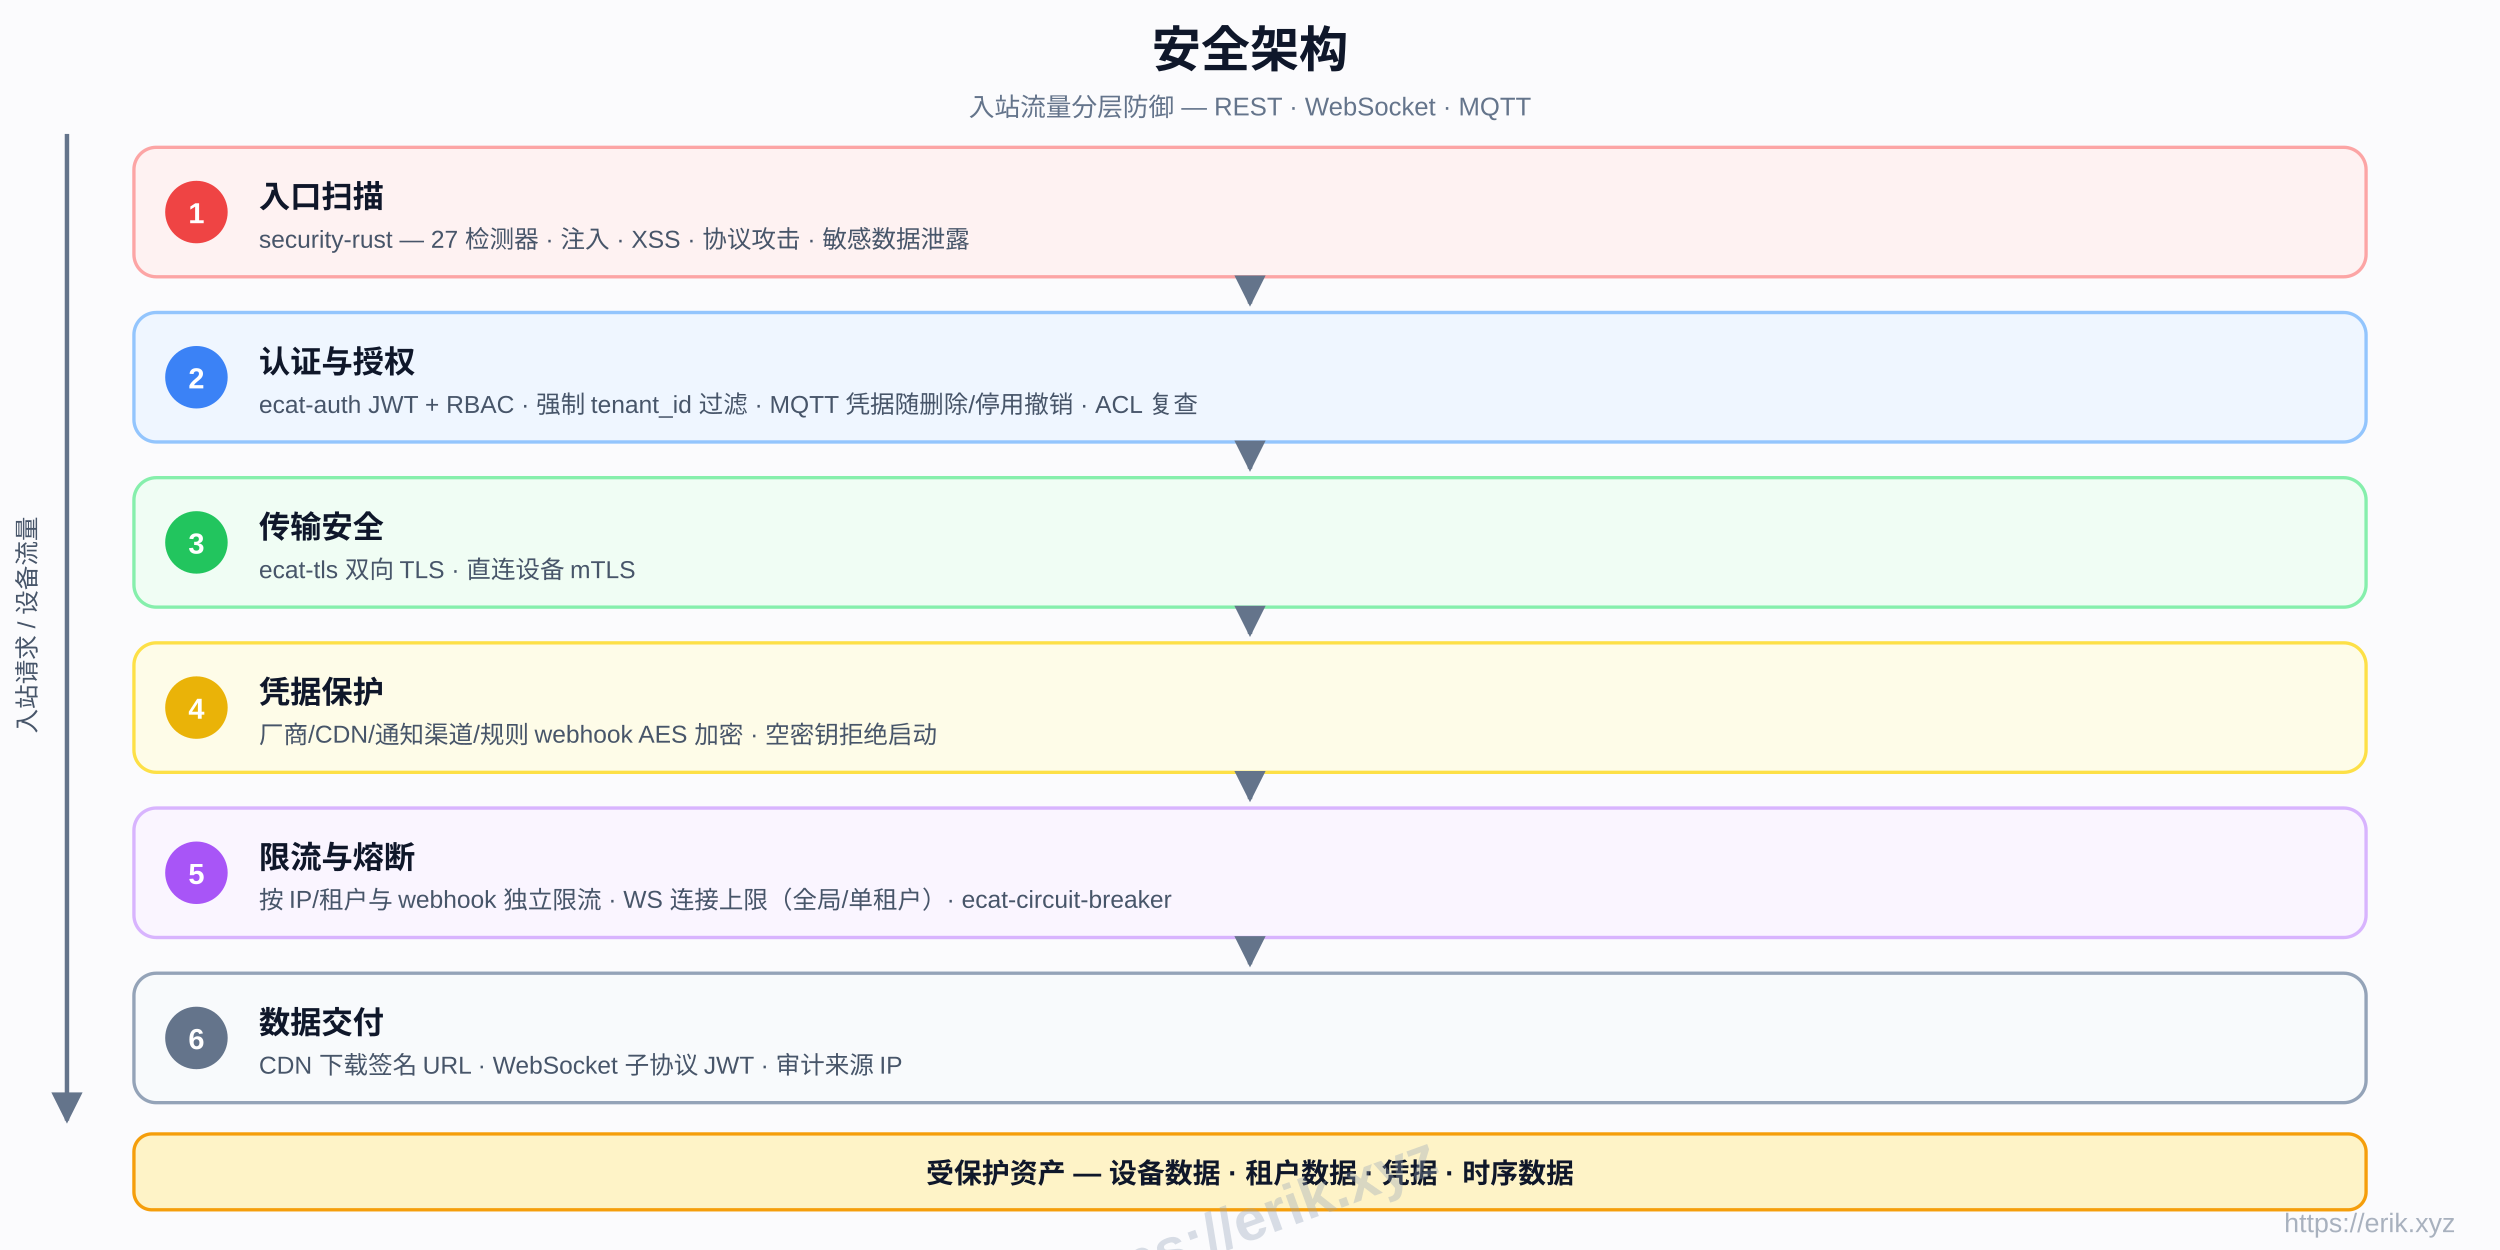
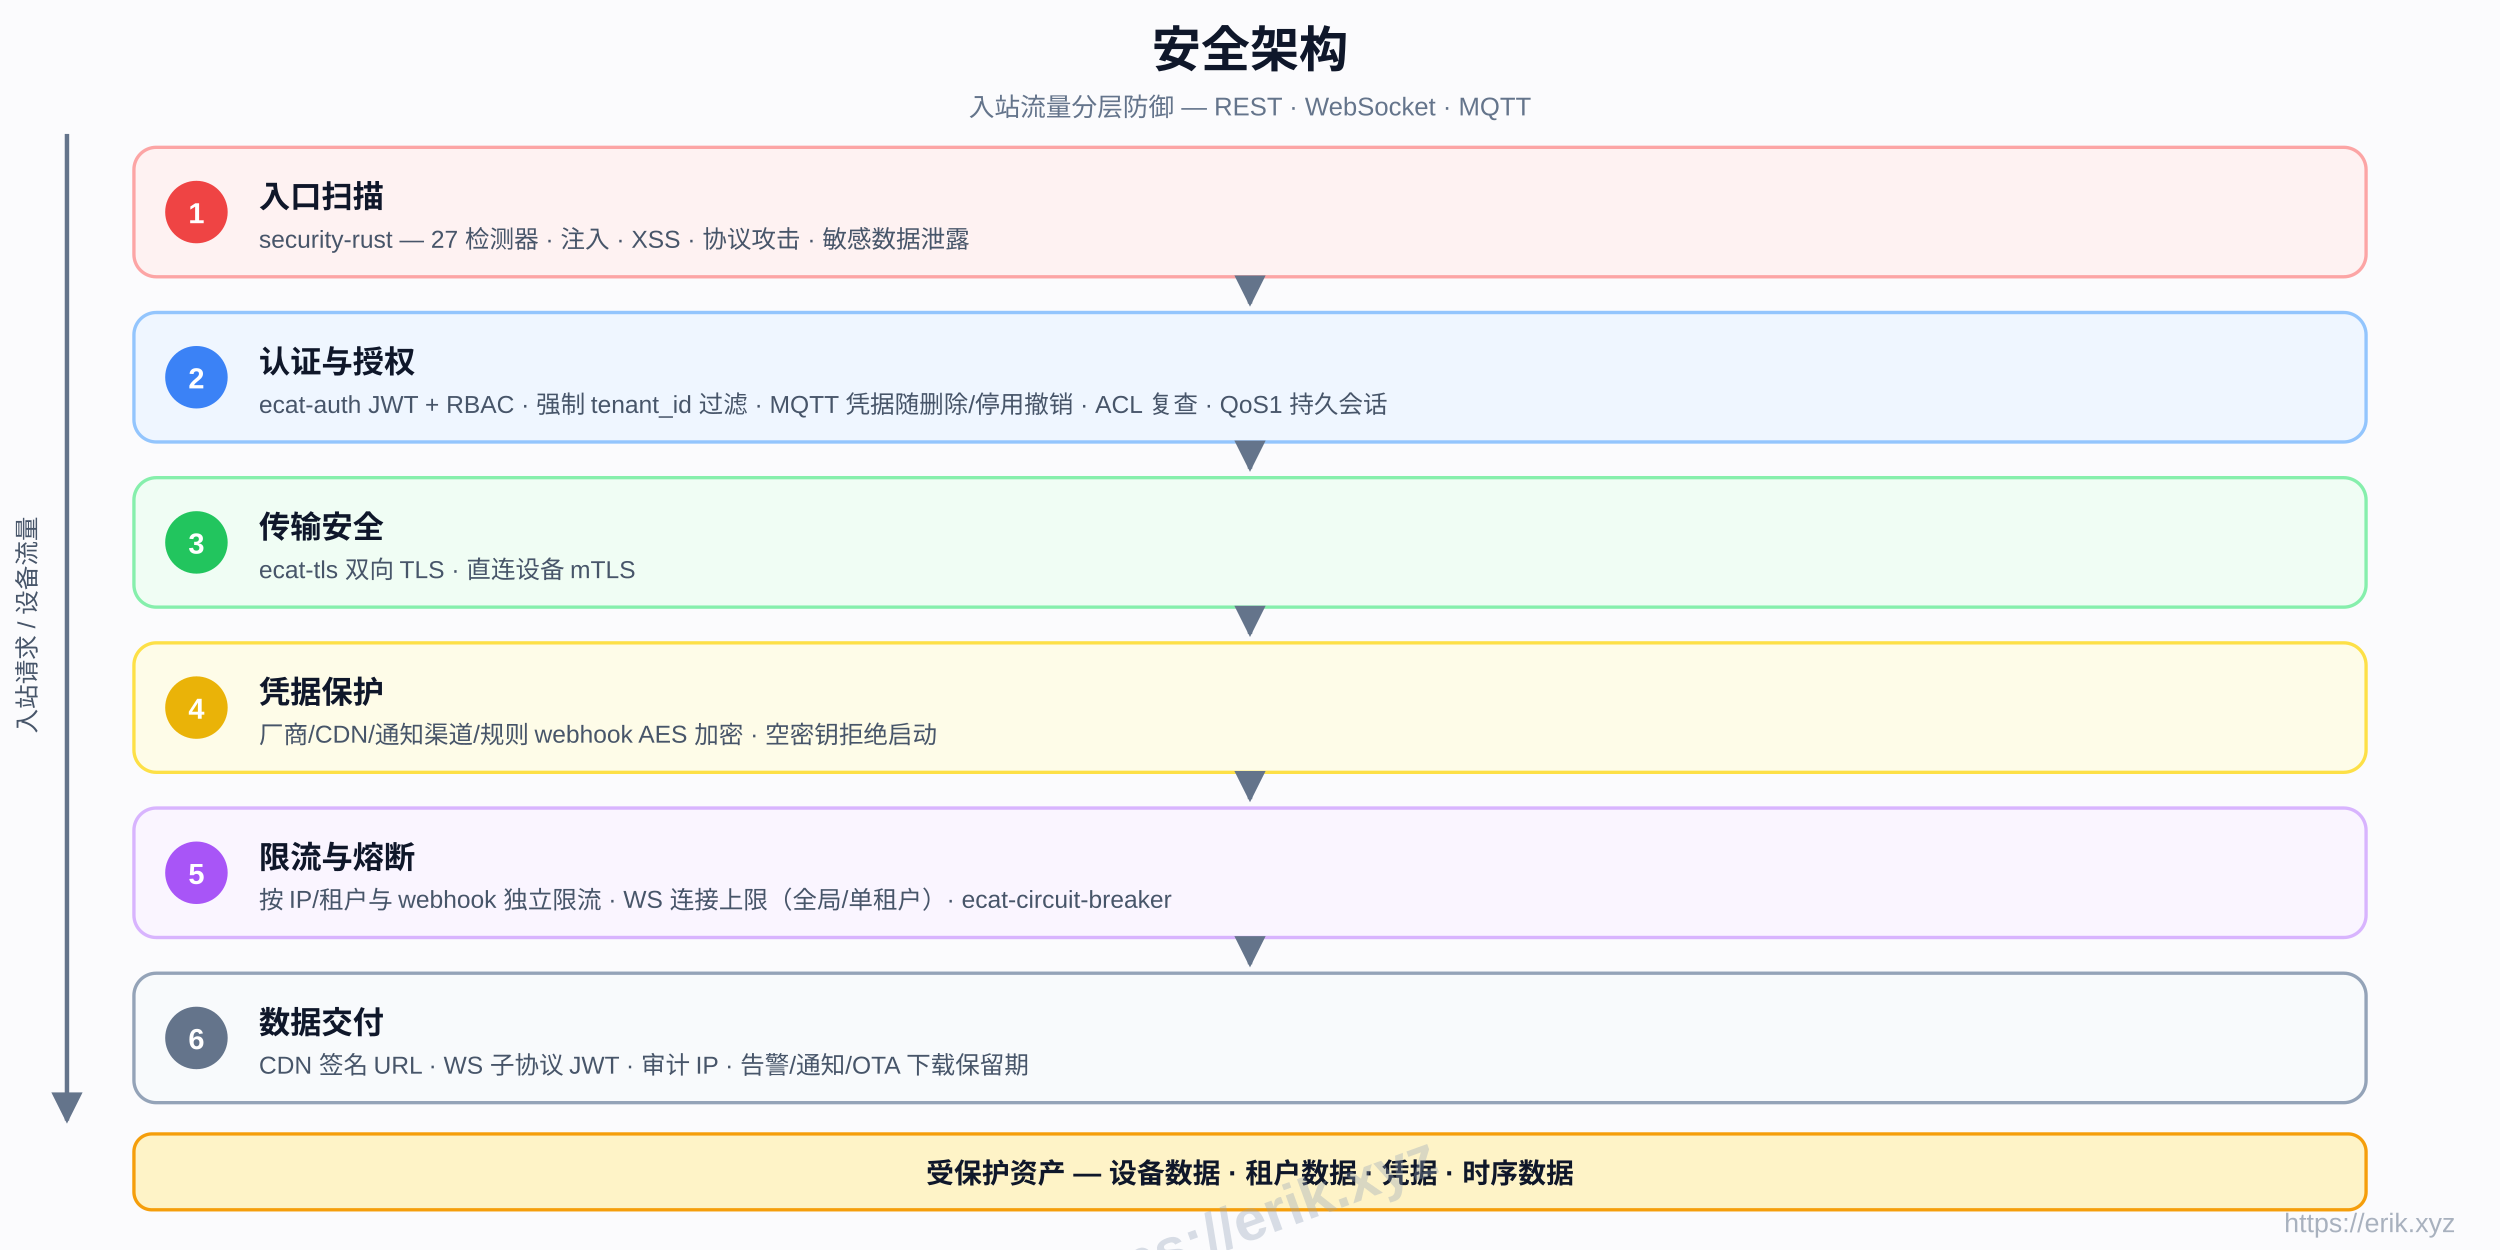
<svg xmlns="http://www.w3.org/2000/svg" viewBox="0 0 1120 560" font-family="Arial, 'PingFang SC', 'Microsoft YaHei', sans-serif">
  <defs>
    <marker id="arrow" viewBox="0 0 10 10" refX="9" refY="5" markerWidth="7" markerHeight="7" orient="auto-start-reverse">
      <path d="M0,0 L10,5 L0,10 z" fill="#64748b" />
    </marker>
  </defs>
  <rect width="1120" height="560" fill="#fbfbfd" />
  <text x="560" y="30" text-anchor="middle" font-size="22" font-weight="bold" fill="#0f172a">安全架构</text>
  <text x="560" y="52" text-anchor="middle" font-size="11.5" fill="#64748b">入站流量分层防御 — REST · WebSocket · MQTT</text>
  <line x1="30" y1="60" x2="30" y2="502" stroke="#64748b" stroke-width="2" marker-end="url(#arrow)" />
  <text x="16" y="280" text-anchor="middle" font-size="11" fill="#475569" transform="rotate(-90 16 280)">入站请求 / 设备流量</text>
  <g>
    <rect x="60" y="66" width="1000" height="58" rx="10" fill="#fef2f2" stroke="#fca5a5" stroke-width="1.5" />
    <circle cx="88" cy="95" r="14" fill="#ef4444" />
    <text x="88" y="100" text-anchor="middle" font-size="13" font-weight="bold" fill="#ffffff">1</text>
    <text x="116" y="93" font-size="14" font-weight="bold" fill="#0f172a">入口扫描</text>
    <text x="116" y="111" font-size="11" fill="#475569">security-rust — 27 检测器 · 注入 · XSS · 协议攻击 · 敏感数据泄露</text>
  </g>
  <line x1="560" y1="124" x2="560" y2="136" stroke="#64748b" stroke-width="2" marker-end="url(#arrow)" />
  <g>
    <rect x="60" y="140" width="1000" height="58" rx="10" fill="#eff6ff" stroke="#93c5fd" stroke-width="1.5" />
    <circle cx="88" cy="169" r="14" fill="#3b82f6" />
    <text x="88" y="174" text-anchor="middle" font-size="13" font-weight="bold" fill="#ffffff">2</text>
    <text x="116" y="167" font-size="14" font-weight="bold" fill="#0f172a">认证与授权</text>
-     <text x="116" y="185" font-size="11" fill="#475569">ecat-auth JWT + RBAC · 强制 tenant_id 过滤 · MQTT 凭据随删除/停用撤销 · ACL 复查</text>
+     <text x="116" y="185" font-size="11" fill="#475569">ecat-auth JWT + RBAC · 强制 tenant_id 过滤 · MQTT 凭据随删除/停用撤销 · ACL 复查 · QoS1 持久会话</text>
  </g>
  <line x1="560" y1="198" x2="560" y2="210" stroke="#64748b" stroke-width="2" marker-end="url(#arrow)" />
  <g>
    <rect x="60" y="214" width="1000" height="58" rx="10" fill="#f0fdf4" stroke="#86efac" stroke-width="1.5" />
    <circle cx="88" cy="243" r="14" fill="#22c55e" />
    <text x="88" y="248" text-anchor="middle" font-size="13" font-weight="bold" fill="#ffffff">3</text>
    <text x="116" y="241" font-size="14" font-weight="bold" fill="#0f172a">传输安全</text>
    <text x="116" y="259" font-size="11" fill="#475569">ecat-tls 双向 TLS · 直连设备 mTLS</text>
  </g>
  <line x1="560" y1="272" x2="560" y2="284" stroke="#64748b" stroke-width="2" marker-end="url(#arrow)" />
  <g>
    <rect x="60" y="288" width="1000" height="58" rx="10" fill="#fefce8" stroke="#fde047" stroke-width="1.5" />
    <circle cx="88" cy="317" r="14" fill="#eab308" />
    <text x="88" y="322" text-anchor="middle" font-size="13" font-weight="bold" fill="#ffffff">4</text>
    <text x="116" y="315" font-size="14" font-weight="bold" fill="#0f172a">凭据保护</text>
    <text x="116" y="333" font-size="11" fill="#475569">厂商/CDN/通知渠道/规则 webhook AES 加密 · 空密钥拒绝启动</text>
  </g>
  <line x1="560" y1="346" x2="560" y2="358" stroke="#64748b" stroke-width="2" marker-end="url(#arrow)" />
  <g>
    <rect x="60" y="362" width="1000" height="58" rx="10" fill="#faf5ff" stroke="#d8b4fe" stroke-width="1.5" />
    <circle cx="88" cy="391" r="14" fill="#a855f7" />
    <text x="88" y="396" text-anchor="middle" font-size="13" font-weight="bold" fill="#ffffff">5</text>
    <text x="116" y="389" font-size="14" font-weight="bold" fill="#0f172a">限流与熔断</text>
    <text x="116" y="407" font-size="11" fill="#475569">按 IP/租户与 webhook 独立限流 · WS 连接上限（全局/单租户）· ecat-circuit-breaker</text>
  </g>
  <line x1="560" y1="420" x2="560" y2="432" stroke="#64748b" stroke-width="2" marker-end="url(#arrow)" />
  <g>
    <rect x="60" y="436" width="1000" height="58" rx="10" fill="#f8fafc" stroke="#94a3b8" stroke-width="1.5" />
    <circle cx="88" cy="465" r="14" fill="#64748b" />
    <text x="88" y="470" text-anchor="middle" font-size="13" font-weight="bold" fill="#ffffff">6</text>
    <text x="116" y="463" font-size="14" font-weight="bold" fill="#0f172a">数据交付</text>
-     <text x="116" y="481" font-size="11" fill="#475569">CDN 下载签名 URL · WebSocket 子协议 JWT · 审计来源 IP</text>
+     <text x="116" y="481" font-size="11" fill="#475569">CDN 签名 URL · WS 子协议 JWT · 审计 IP · 告警/通知/OTA 下载保留期</text>
  </g>
  <rect x="60" y="508" width="1000" height="34" rx="8" fill="#fef3c7" stroke="#f59e0b" stroke-width="1.5" />
  <text x="560" y="530" text-anchor="middle" font-size="12.5" font-weight="bold" fill="#0f172a">受保护资产 — 设备数据 · 租户数据 · 凭据 · 时序数据</text>
  <text x="560" y="556" text-anchor="middle" font-size="26" font-weight="bold" fill="#94a3b8" opacity="0.35" transform="rotate(-20 560 556)">https://erik.xyz</text>
  <text x="1100" y="552" text-anchor="end" font-size="12" fill="#64748b" opacity="0.55">https://erik.xyz</text>
</svg>
